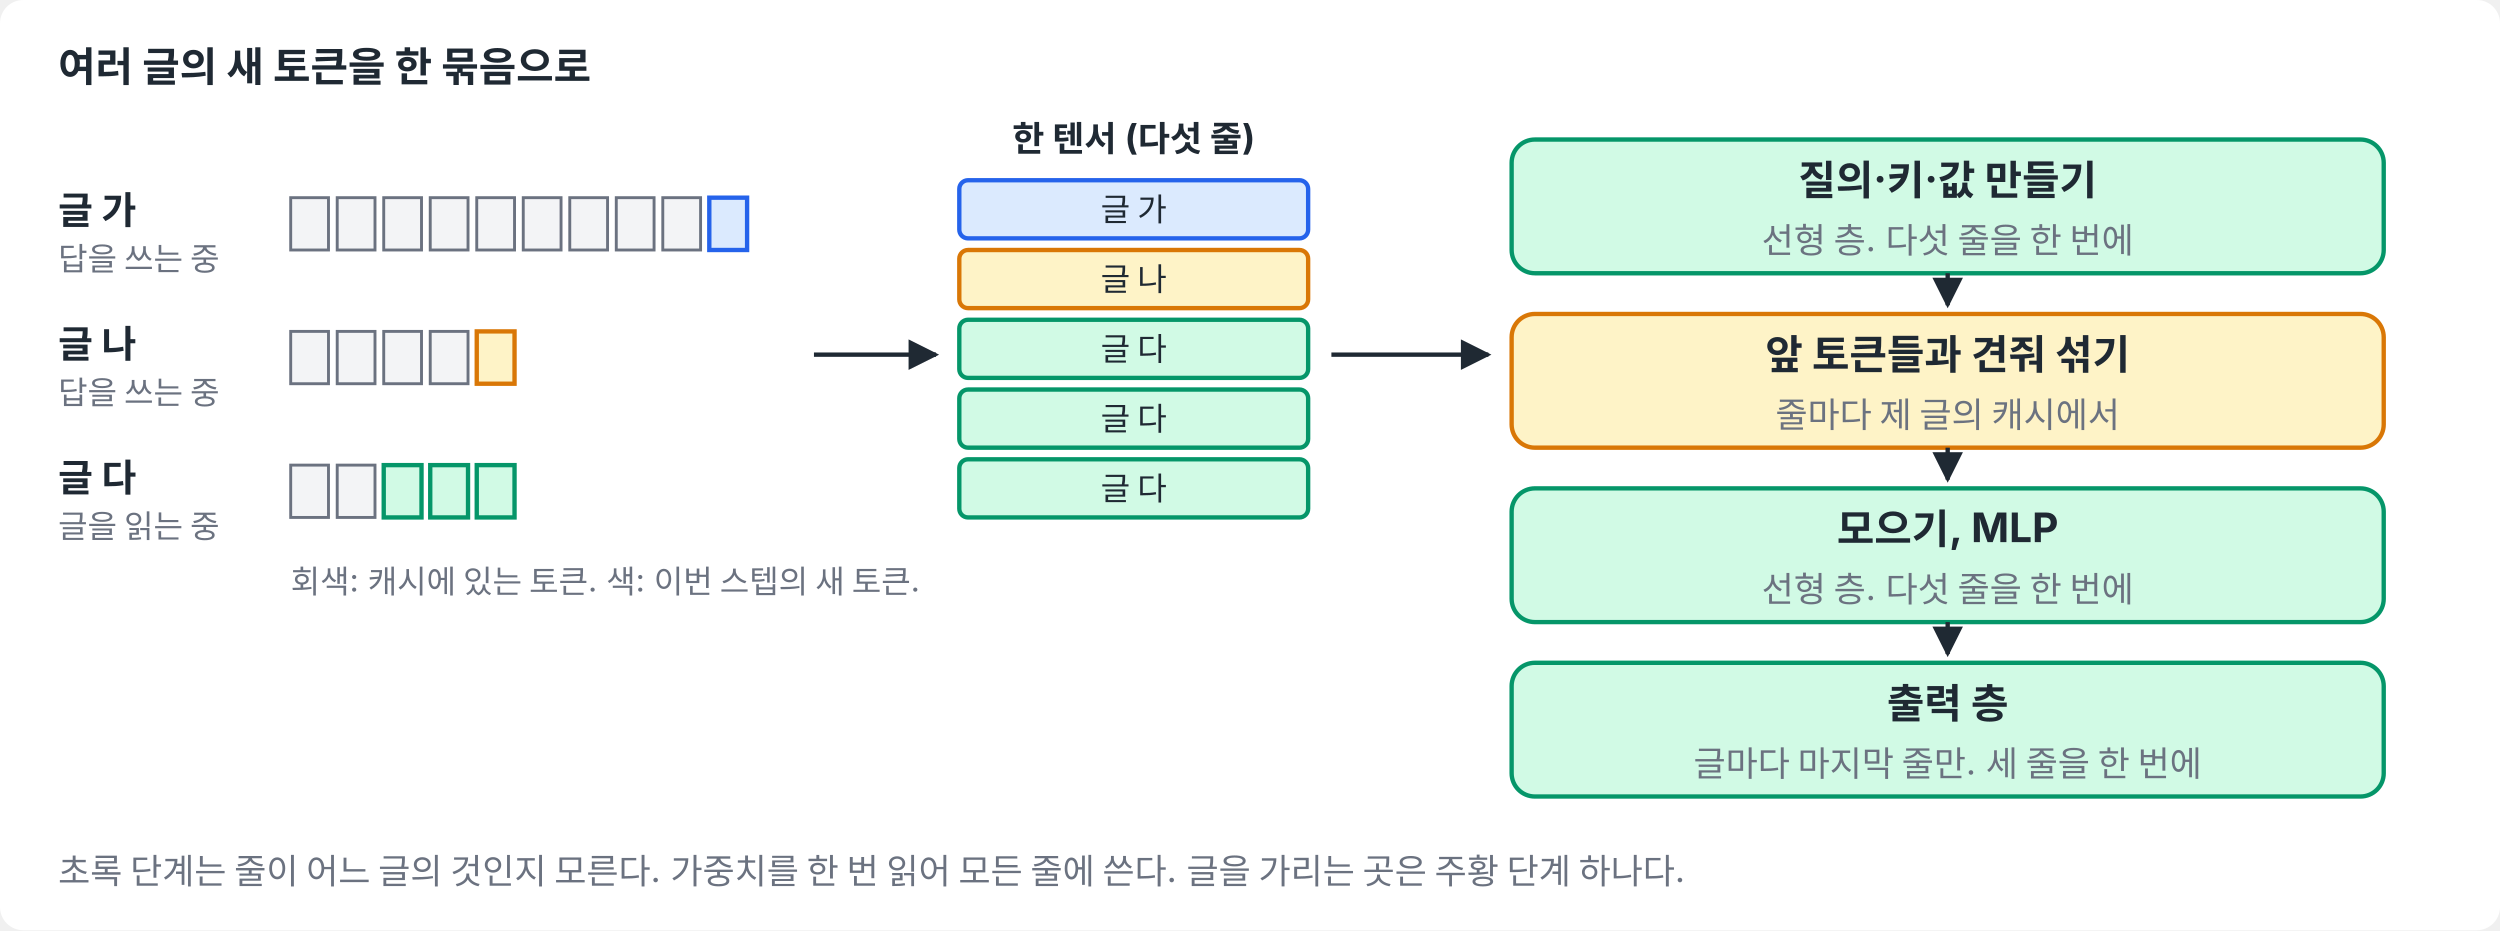
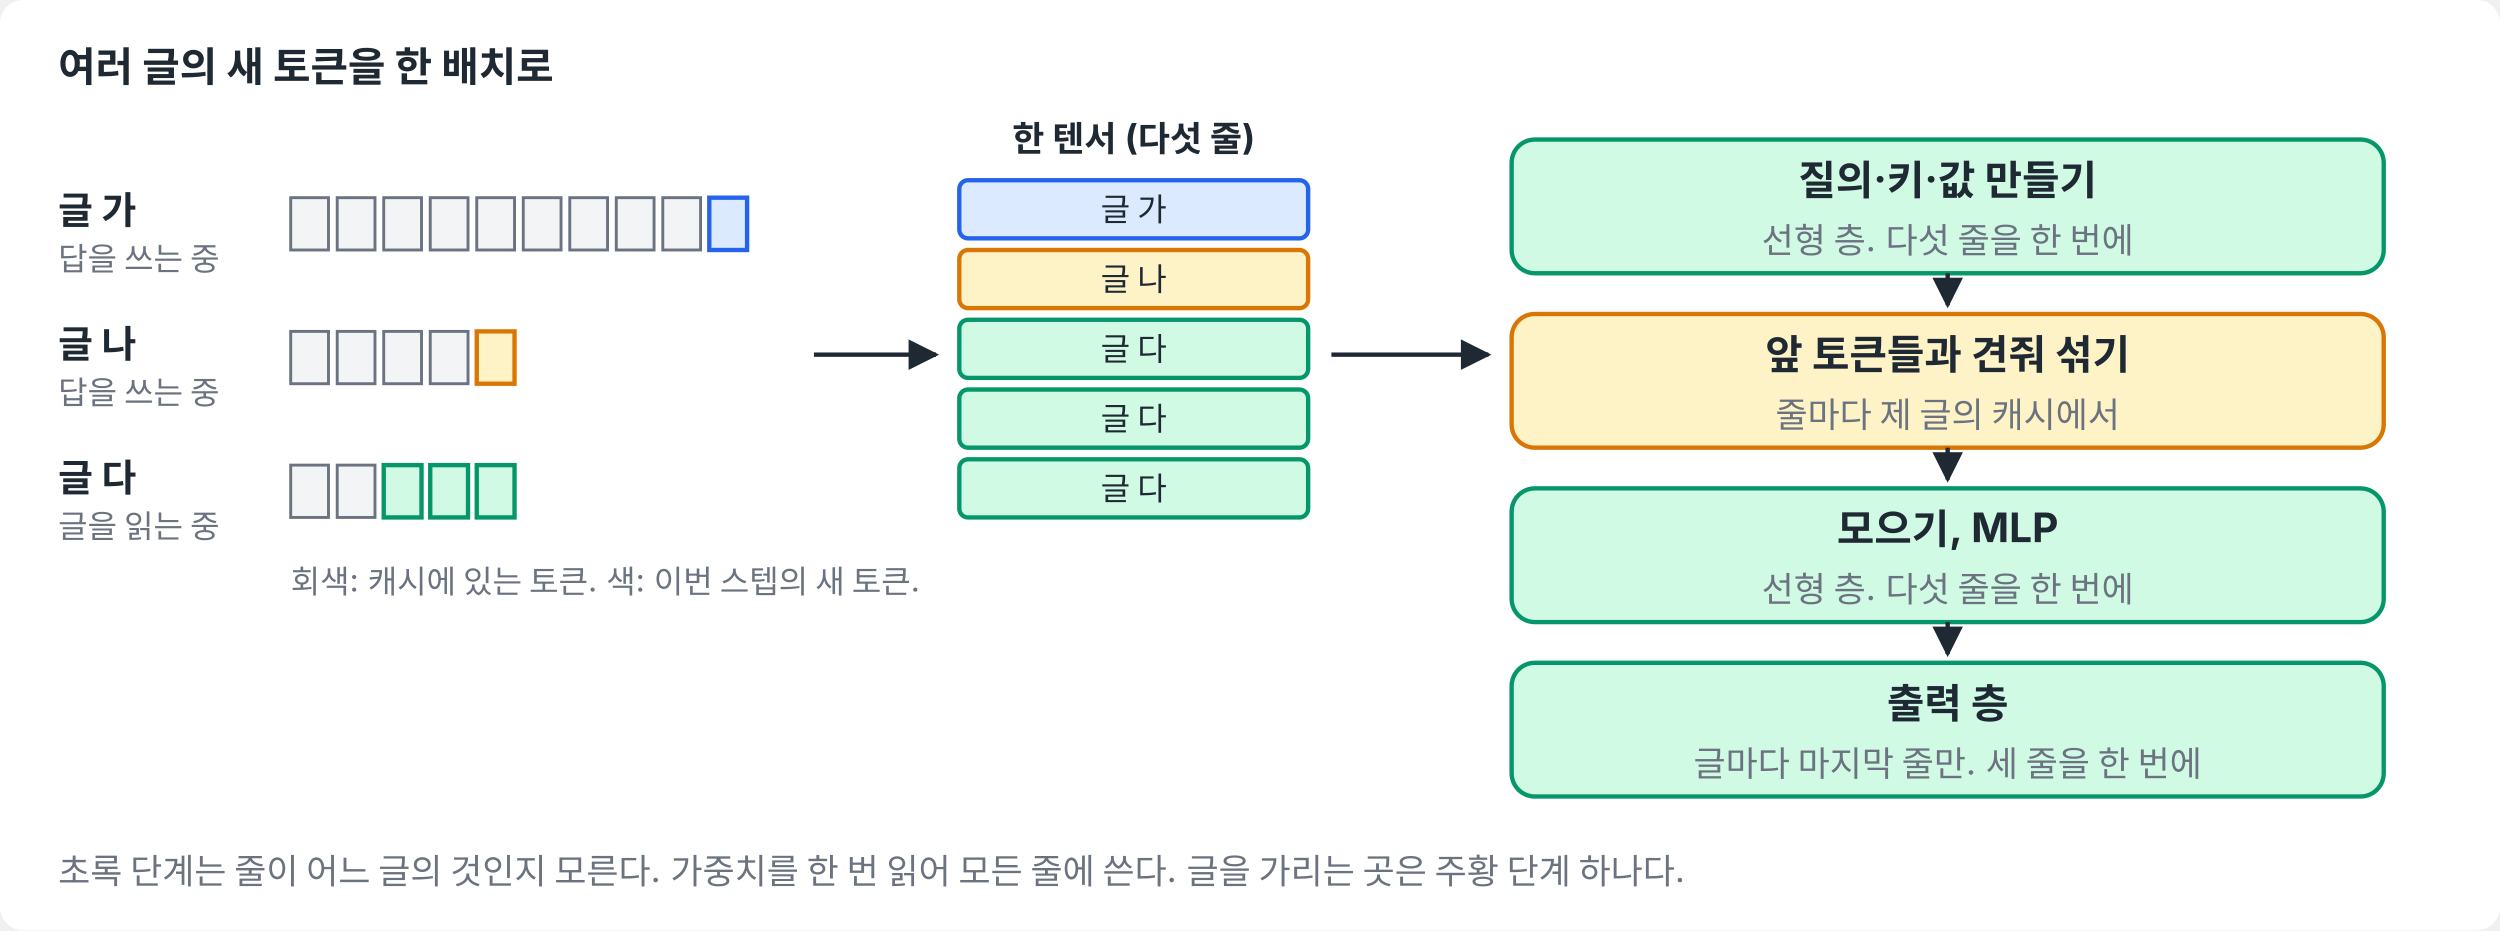
<svg xmlns="http://www.w3.org/2000/svg" viewBox="0 0 860 320" width="860" height="320" font-family="-apple-system, Segoe UI, Noto Sans KR, sans-serif" font-size="14">
  <defs>
    <marker id="arrow-1f2933" viewBox="0 0 10 10" refX="9" refY="5" markerWidth="7" markerHeight="7" orient="auto">
      <path d="M0,0 L10,5 L0,10 z" fill="#1f2933" />
    </marker>
    <marker id="arrow-6b7280" viewBox="0 0 10 10" refX="9" refY="5" markerWidth="7" markerHeight="7" orient="auto">
      <path d="M0,0 L10,5 L0,10 z" fill="#6b7280" />
    </marker>
    <marker id="arrow-2563eb" viewBox="0 0 10 10" refX="9" refY="5" markerWidth="7" markerHeight="7" orient="auto">
      <path d="M0,0 L10,5 L0,10 z" fill="#2563eb" />
    </marker>
    <marker id="arrow-d97706" viewBox="0 0 10 10" refX="9" refY="5" markerWidth="7" markerHeight="7" orient="auto">
      <path d="M0,0 L10,5 L0,10 z" fill="#d97706" />
    </marker>
    <marker id="arrow-059669" viewBox="0 0 10 10" refX="9" refY="5" markerWidth="7" markerHeight="7" orient="auto">
      <path d="M0,0 L10,5 L0,10 z" fill="#059669" />
    </marker>
  </defs>
  <rect width="860" height="320" rx="8" fill="#ffffff" />
-   <text x="20" y="28" fill="#1f2933" font-size="14" text-anchor="start" font-weight="bold">여러 글의 새 토큰을 한 묶음으로</text>
+   <text x="20" y="28" fill="#1f2933" font-size="14" text-anchor="start" font-weight="bold">여러 글의 새 토큰을 한 배치로</text>
  <text x="20" y="77" fill="#1f2933" font-size="13" text-anchor="start" font-weight="bold">글 가</text>
  <text x="20" y="93" fill="#6b7280" font-size="11" text-anchor="start" font-weight="normal">답을 쓰는 중</text>
  <rect x="100.0" y="68.0" width="13.0" height="18.0" rx="0" fill="#f3f4f6" stroke="#6b7280" stroke-width="1" />
  <rect x="116.0" y="68.0" width="13.0" height="18.0" rx="0" fill="#f3f4f6" stroke="#6b7280" stroke-width="1" />
  <rect x="132.0" y="68.0" width="13.0" height="18.0" rx="0" fill="#f3f4f6" stroke="#6b7280" stroke-width="1" />
  <rect x="148.0" y="68.0" width="13.0" height="18.0" rx="0" fill="#f3f4f6" stroke="#6b7280" stroke-width="1" />
  <rect x="164.0" y="68.0" width="13.0" height="18.0" rx="0" fill="#f3f4f6" stroke="#6b7280" stroke-width="1" />
  <rect x="180.0" y="68.0" width="13.0" height="18.0" rx="0" fill="#f3f4f6" stroke="#6b7280" stroke-width="1" />
  <rect x="196.0" y="68.0" width="13.0" height="18.0" rx="0" fill="#f3f4f6" stroke="#6b7280" stroke-width="1" />
  <rect x="212.0" y="68.0" width="13.0" height="18.0" rx="0" fill="#f3f4f6" stroke="#6b7280" stroke-width="1" />
  <rect x="228.0" y="68.0" width="13.0" height="18.0" rx="0" fill="#f3f4f6" stroke="#6b7280" stroke-width="1" />
  <rect x="244.0" y="68.0" width="13.0" height="18.0" rx="0" fill="#dbeafe" stroke="#2563eb" stroke-width="1.5" />
  <text x="20" y="123" fill="#1f2933" font-size="13" text-anchor="start" font-weight="bold">글 나</text>
  <text x="20" y="139" fill="#6b7280" font-size="11" text-anchor="start" font-weight="normal">답을 쓰는 중</text>
  <rect x="100.0" y="114.0" width="13.0" height="18.0" rx="0" fill="#f3f4f6" stroke="#6b7280" stroke-width="1" />
  <rect x="116.0" y="114.0" width="13.0" height="18.0" rx="0" fill="#f3f4f6" stroke="#6b7280" stroke-width="1" />
  <rect x="132.0" y="114.0" width="13.0" height="18.0" rx="0" fill="#f3f4f6" stroke="#6b7280" stroke-width="1" />
  <rect x="148.0" y="114.0" width="13.0" height="18.0" rx="0" fill="#f3f4f6" stroke="#6b7280" stroke-width="1" />
  <rect x="164.0" y="114.0" width="13.0" height="18.0" rx="0" fill="#fef3c7" stroke="#d97706" stroke-width="1.5" />
  <text x="20" y="169" fill="#1f2933" font-size="13" text-anchor="start" font-weight="bold">글 다</text>
  <text x="20" y="185" fill="#6b7280" font-size="11" text-anchor="start" font-weight="normal">글을 읽는 중</text>
  <rect x="100.0" y="160.0" width="13.0" height="18.0" rx="0" fill="#f3f4f6" stroke="#6b7280" stroke-width="1" />
  <rect x="116.0" y="160.0" width="13.0" height="18.0" rx="0" fill="#f3f4f6" stroke="#6b7280" stroke-width="1" />
  <rect x="132.0" y="160.0" width="13.0" height="18.0" rx="0" fill="#d1fae5" stroke="#059669" stroke-width="1.5" />
  <rect x="148.0" y="160.0" width="13.0" height="18.0" rx="0" fill="#d1fae5" stroke="#059669" stroke-width="1.5" />
  <rect x="164.0" y="160.0" width="13.0" height="18.0" rx="0" fill="#d1fae5" stroke="#059669" stroke-width="1.5" />
  <text x="100" y="204" fill="#6b7280" font-size="11" text-anchor="start" font-weight="normal">회색: 캐시에 있는 토큰.  색: 이번 스텝의 새 토큰.</text>
  <text x="390" y="52" fill="#1f2933" font-size="12" text-anchor="middle" font-weight="bold">한 텐서 (다섯 줄)</text>
  <rect x="330.0" y="62.0" width="120.0" height="20.0" rx="3" fill="#dbeafe" stroke="#2563eb" stroke-width="1.5" />
  <text x="390" y="76" fill="#1f2933" font-size="11" text-anchor="middle" font-weight="normal">글 가</text>
  <rect x="330.0" y="86.0" width="120.0" height="20.0" rx="3" fill="#fef3c7" stroke="#d97706" stroke-width="1.5" />
  <text x="390" y="100" fill="#1f2933" font-size="11" text-anchor="middle" font-weight="normal">글 나</text>
  <rect x="330.0" y="110.0" width="120.0" height="20.0" rx="3" fill="#d1fae5" stroke="#059669" stroke-width="1.5" />
  <text x="390" y="124" fill="#1f2933" font-size="11" text-anchor="middle" font-weight="normal">글 다</text>
  <rect x="330.0" y="134.0" width="120.0" height="20.0" rx="3" fill="#d1fae5" stroke="#059669" stroke-width="1.5" />
  <text x="390" y="148" fill="#1f2933" font-size="11" text-anchor="middle" font-weight="normal">글 다</text>
  <rect x="330.0" y="158.0" width="120.0" height="20.0" rx="3" fill="#d1fae5" stroke="#059669" stroke-width="1.5" />
  <text x="390" y="172" fill="#1f2933" font-size="11" text-anchor="middle" font-weight="normal">글 다</text>
  <line x1="280" y1="122" x2="322" y2="122" stroke="#1f2933" stroke-width="1.5" marker-end="url(#arrow-1f2933)" />
  <rect x="520" y="48" width="300" height="46" rx="8" fill="#d1fae5" stroke="#059669" stroke-width="1.5" />
  <text x="670.0" y="67.0" fill="#1f2933" font-size="14" text-anchor="middle" font-weight="bold">질의·키·값 만들기</text>
  <text x="670.0" y="87.0" fill="#6b7280" font-size="12" text-anchor="middle" font-weight="normal">선형 층. 다섯 줄을 한 번에</text>
  <rect x="520" y="108" width="300" height="46" rx="8" fill="#fef3c7" stroke="#d97706" stroke-width="1.5" />
  <text x="670.0" y="127.0" fill="#1f2933" font-size="14" text-anchor="middle" font-weight="bold">앞 토큰들과 견줘 섞기</text>
  <text x="670.0" y="147.0" fill="#6b7280" font-size="12" text-anchor="middle" font-weight="normal">줄마다 제 글의 캐시에서</text>
  <line x1="670" y1="94" x2="670" y2="105" stroke="#1f2933" stroke-width="1.5" marker-end="url(#arrow-1f2933)" />
  <rect x="520" y="168" width="300" height="46" rx="8" fill="#d1fae5" stroke="#059669" stroke-width="1.5" />
  <text x="670.0" y="187.0" fill="#1f2933" font-size="14" text-anchor="middle" font-weight="bold">모으기, MLP</text>
  <text x="670.0" y="207.0" fill="#6b7280" font-size="12" text-anchor="middle" font-weight="normal">선형 층. 다섯 줄을 한 번에</text>
  <line x1="670" y1="154" x2="670" y2="165" stroke="#1f2933" stroke-width="1.5" marker-end="url(#arrow-1f2933)" />
  <rect x="520" y="228" width="300" height="46" rx="8" fill="#d1fae5" stroke="#059669" stroke-width="1.5" />
  <text x="670.0" y="247.0" fill="#1f2933" font-size="14" text-anchor="middle" font-weight="bold">출력 층</text>
  <text x="670.0" y="267.0" fill="#6b7280" font-size="12" text-anchor="middle" font-weight="normal">글마다 마지막 줄만. 세 줄을 한 번에</text>
  <line x1="670" y1="214" x2="670" y2="225" stroke="#1f2933" stroke-width="1.5" marker-end="url(#arrow-1f2933)" />
  <line x1="458" y1="122" x2="512" y2="122" stroke="#1f2933" stroke-width="1.5" marker-end="url(#arrow-1f2933)" />
  <text x="20" y="304" fill="#6b7280" font-size="12" text-anchor="start" font-weight="normal">초록 단계는 줄이 어느 글의 것인지 모른다. 가중치를 한 번 읽어 모든 줄에 쓴다. 글을 가리는 곳은 주황 단계 하나다.</text>
</svg>
